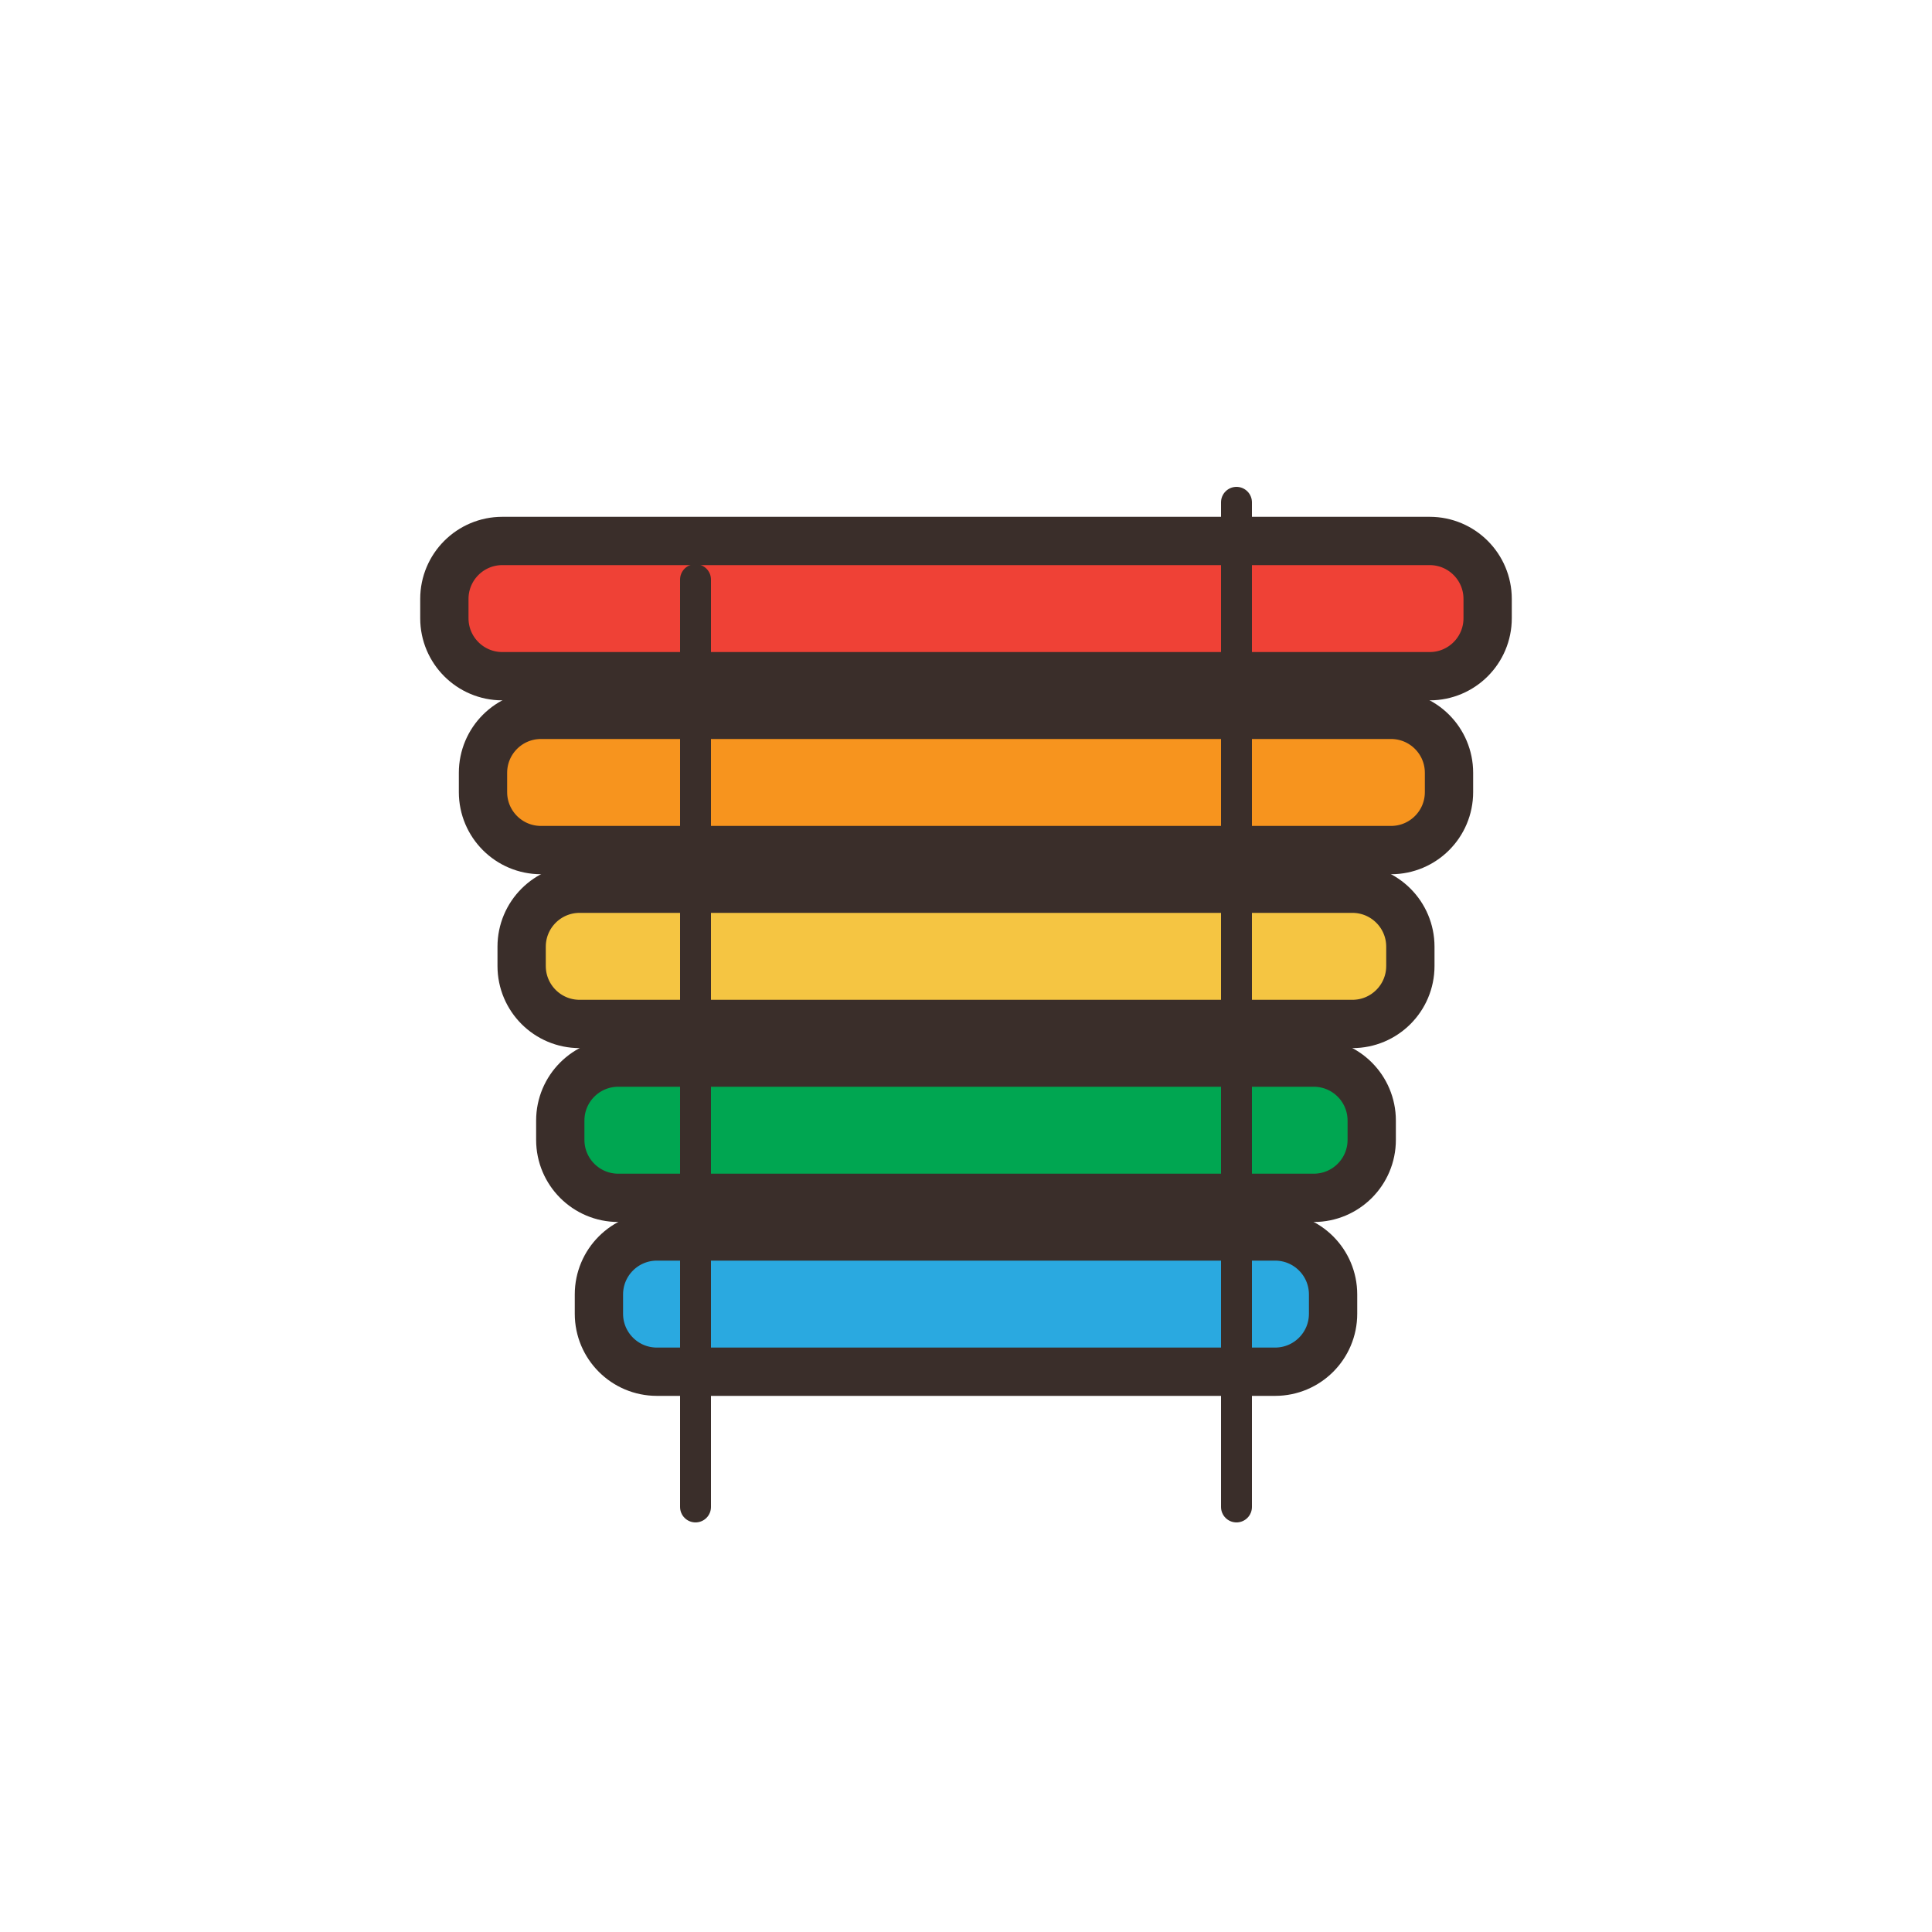
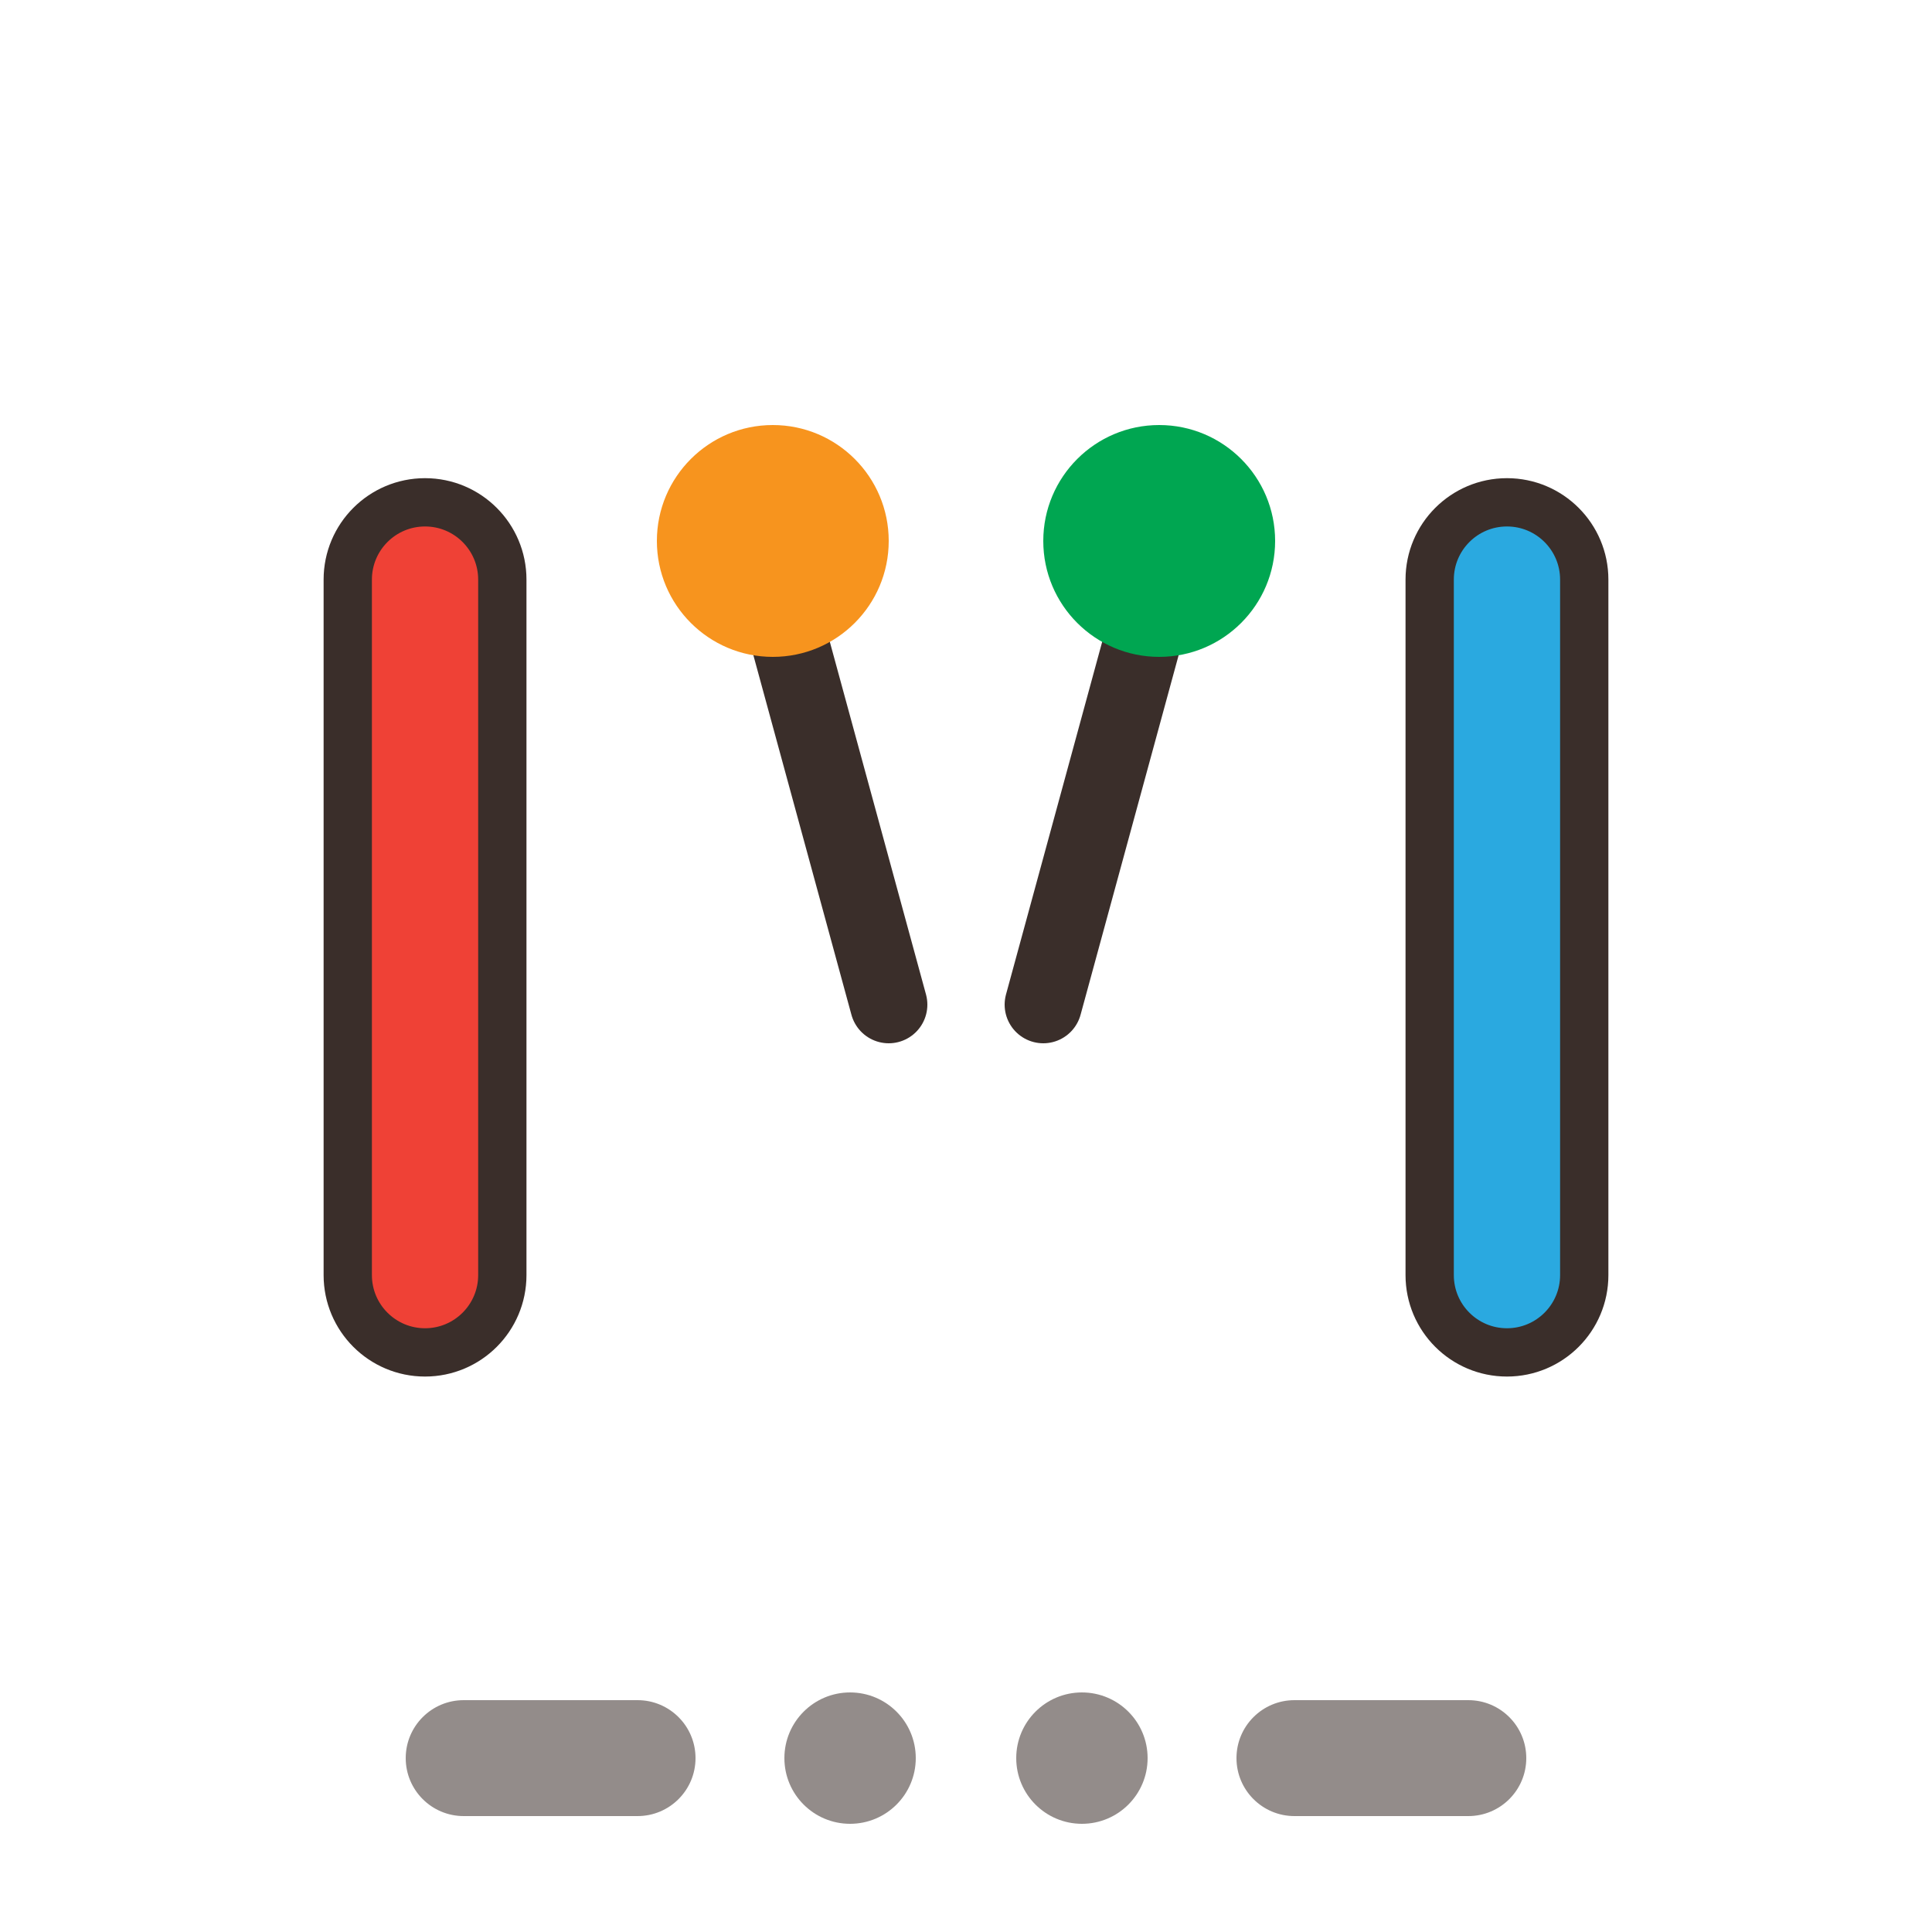
<svg xmlns="http://www.w3.org/2000/svg" viewBox="0 0 100 100" fill="none" stroke="#3a2e2a" stroke-width="2.5" stroke-linecap="round" stroke-linejoin="round">
-   <rect x="23" y="28" width="54" height="7" rx="3" fill="#ef4136" />
-   <rect x="25" y="37" width="50" height="7" rx="3" fill="#f7941e" />
-   <rect x="27" y="46" width="46" height="7" rx="3" fill="#f5c542" />
-   <rect x="29" y="55" width="42" height="7" rx="3" fill="#00a651" />
-   <rect x="31" y="64" width="38" height="7" rx="3" fill="#2aa9e0" />
-   <path d="M64 26 L64 78" stroke-width="1.6" />
-   <path d="M36 30 L36 78" stroke-width="1.6" />
+   <rect x="18" y="26" width="8" height="44" rx="4" fill="#ef4136" />
+   <rect x="74" y="26" width="8" height="44" rx="4" fill="#2aa9e0" />
+   <path d="M40 30 L46 52 M60 30 L54 52" stroke-width="4" />
+   <circle cx="40" cy="28" r="6" fill="#f7941e" stroke="none" />
+   <circle cx="60" cy="28" r="6" fill="#00a651" stroke="none" />
+   <g stroke="none">
+     <rect x="21.0" y="88" width="15" height="6" rx="3" fill="#3a2e2a" fill-opacity="0.55" />
+     <circle cx="44.0" cy="91" r="3.4" fill="#3a2e2a" fill-opacity="0.55" />
+     <circle cx="56.0" cy="91" r="3.4" fill="#3a2e2a" fill-opacity="0.55" />
+     <rect x="64.0" y="88" width="15" height="6" rx="3" fill="#3a2e2a" fill-opacity="0.55" />
+   </g>
</svg>
